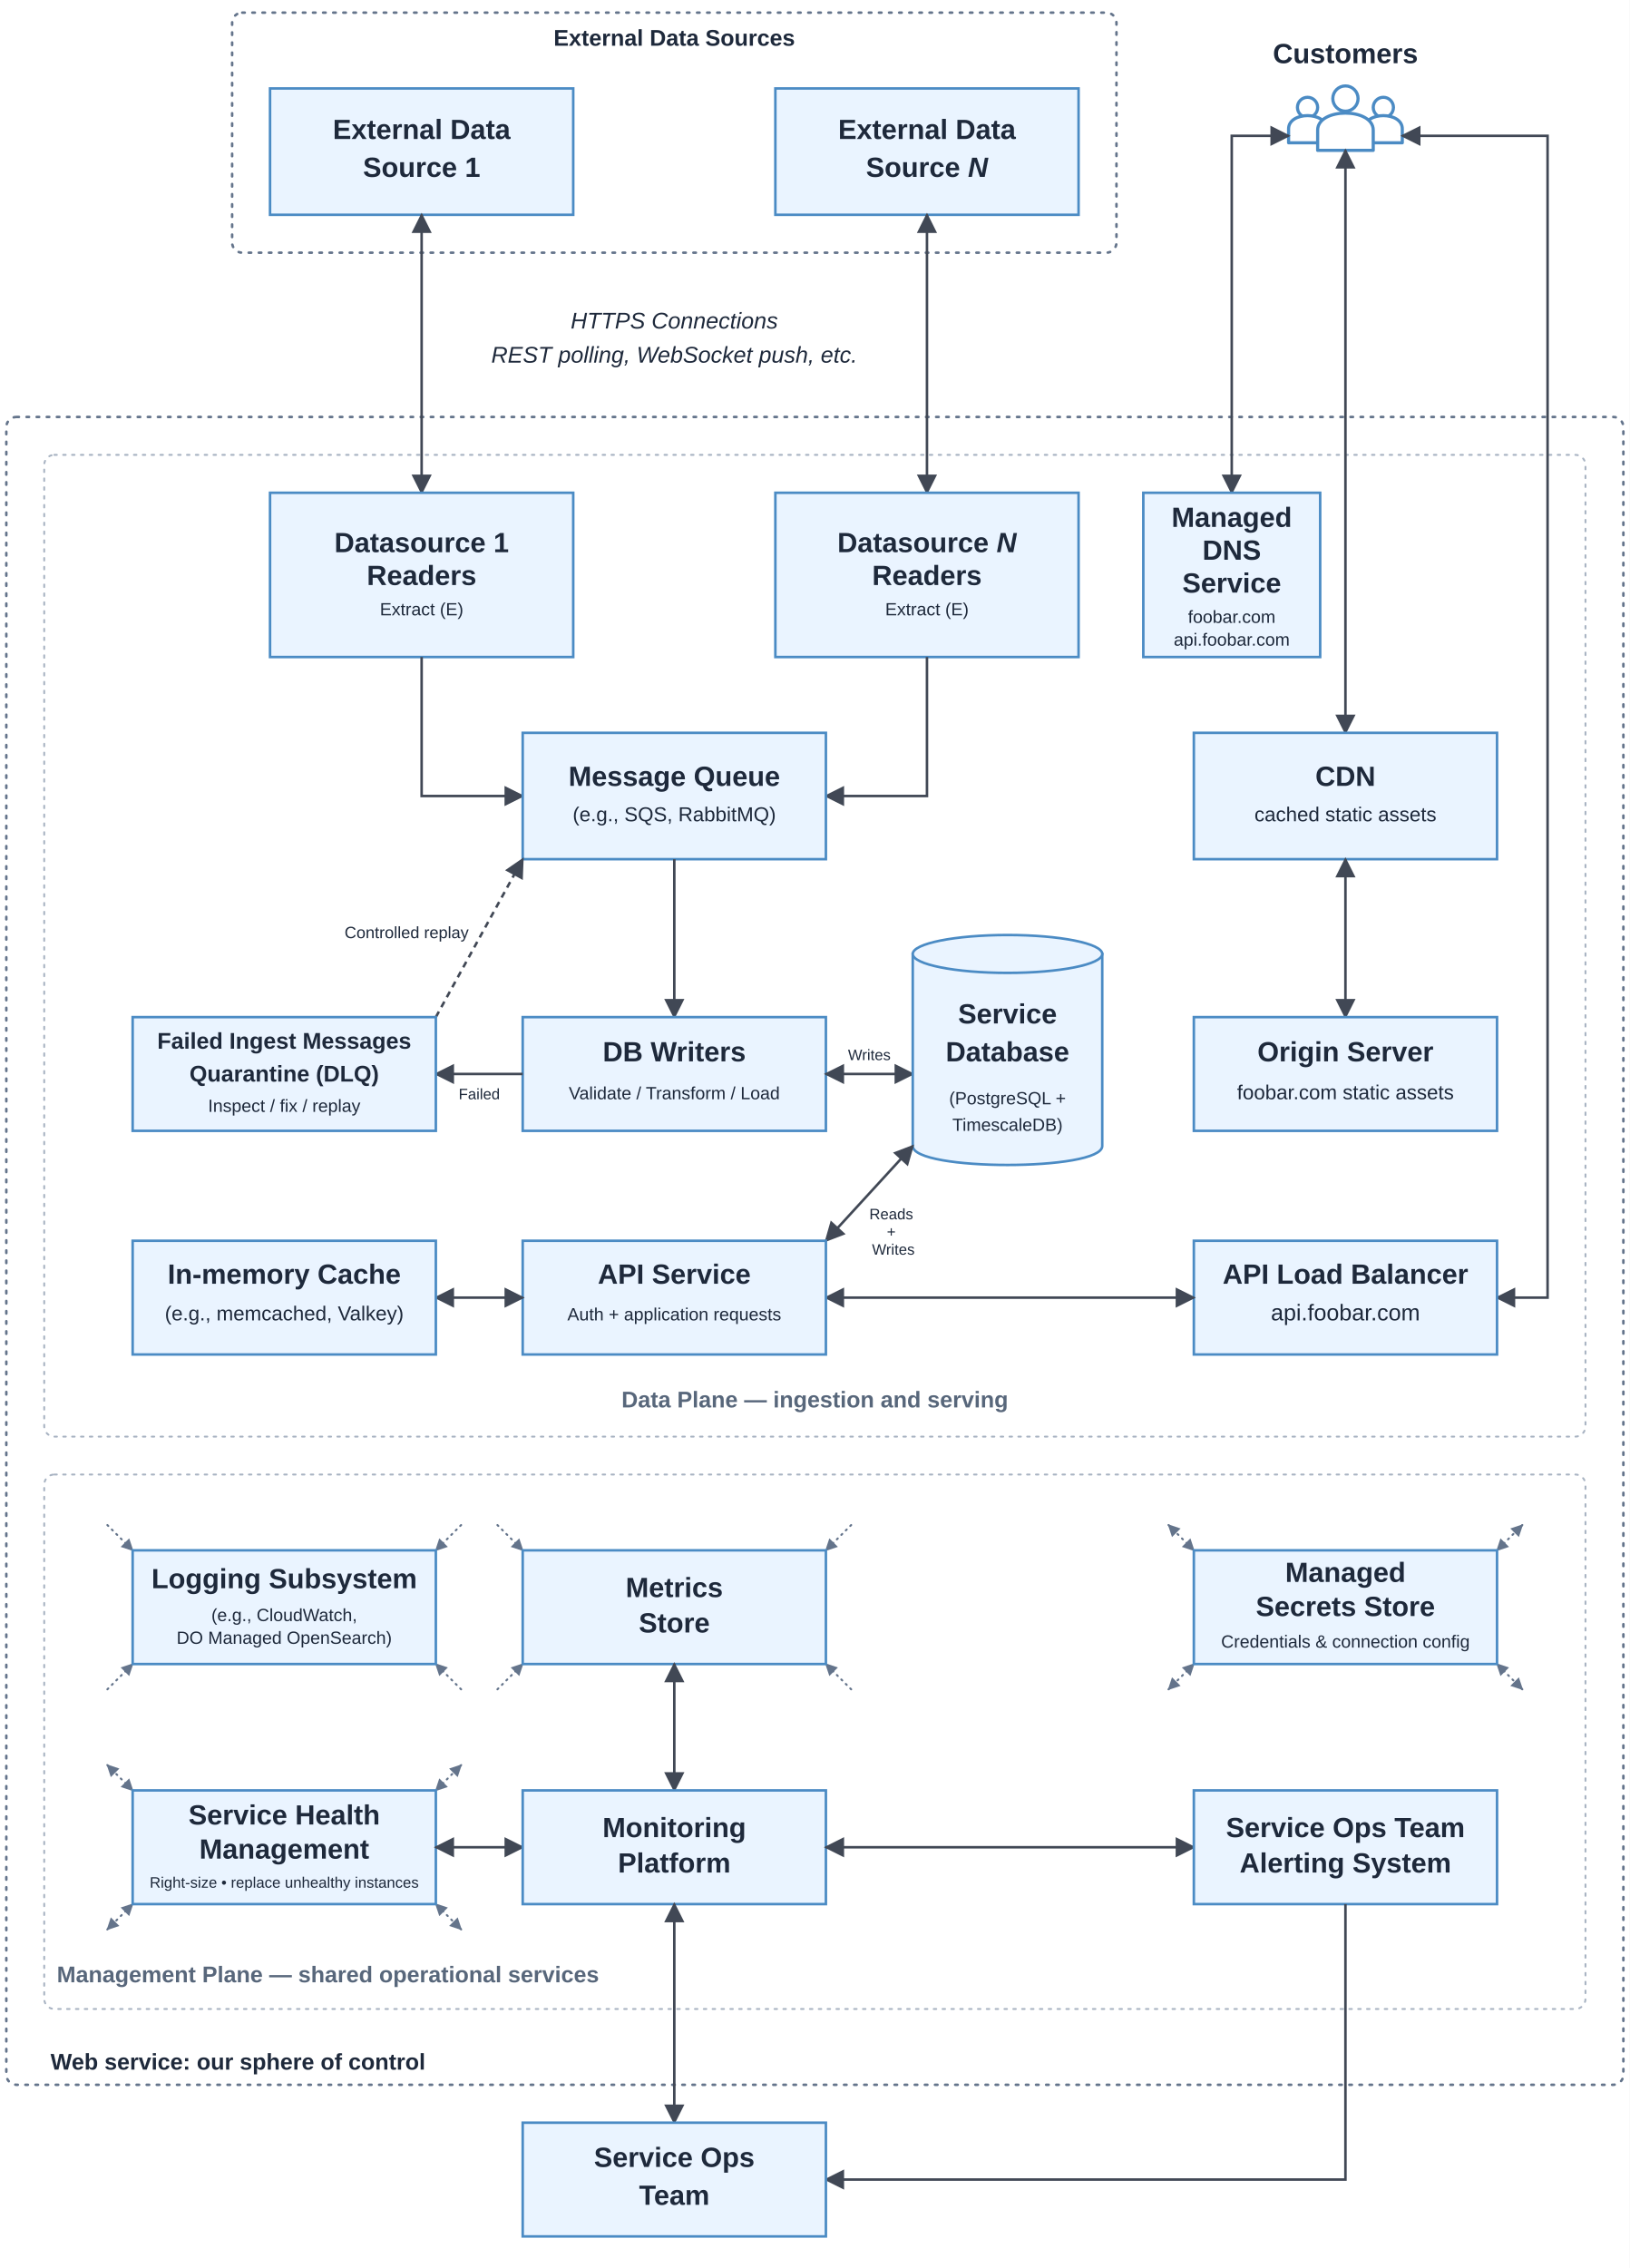
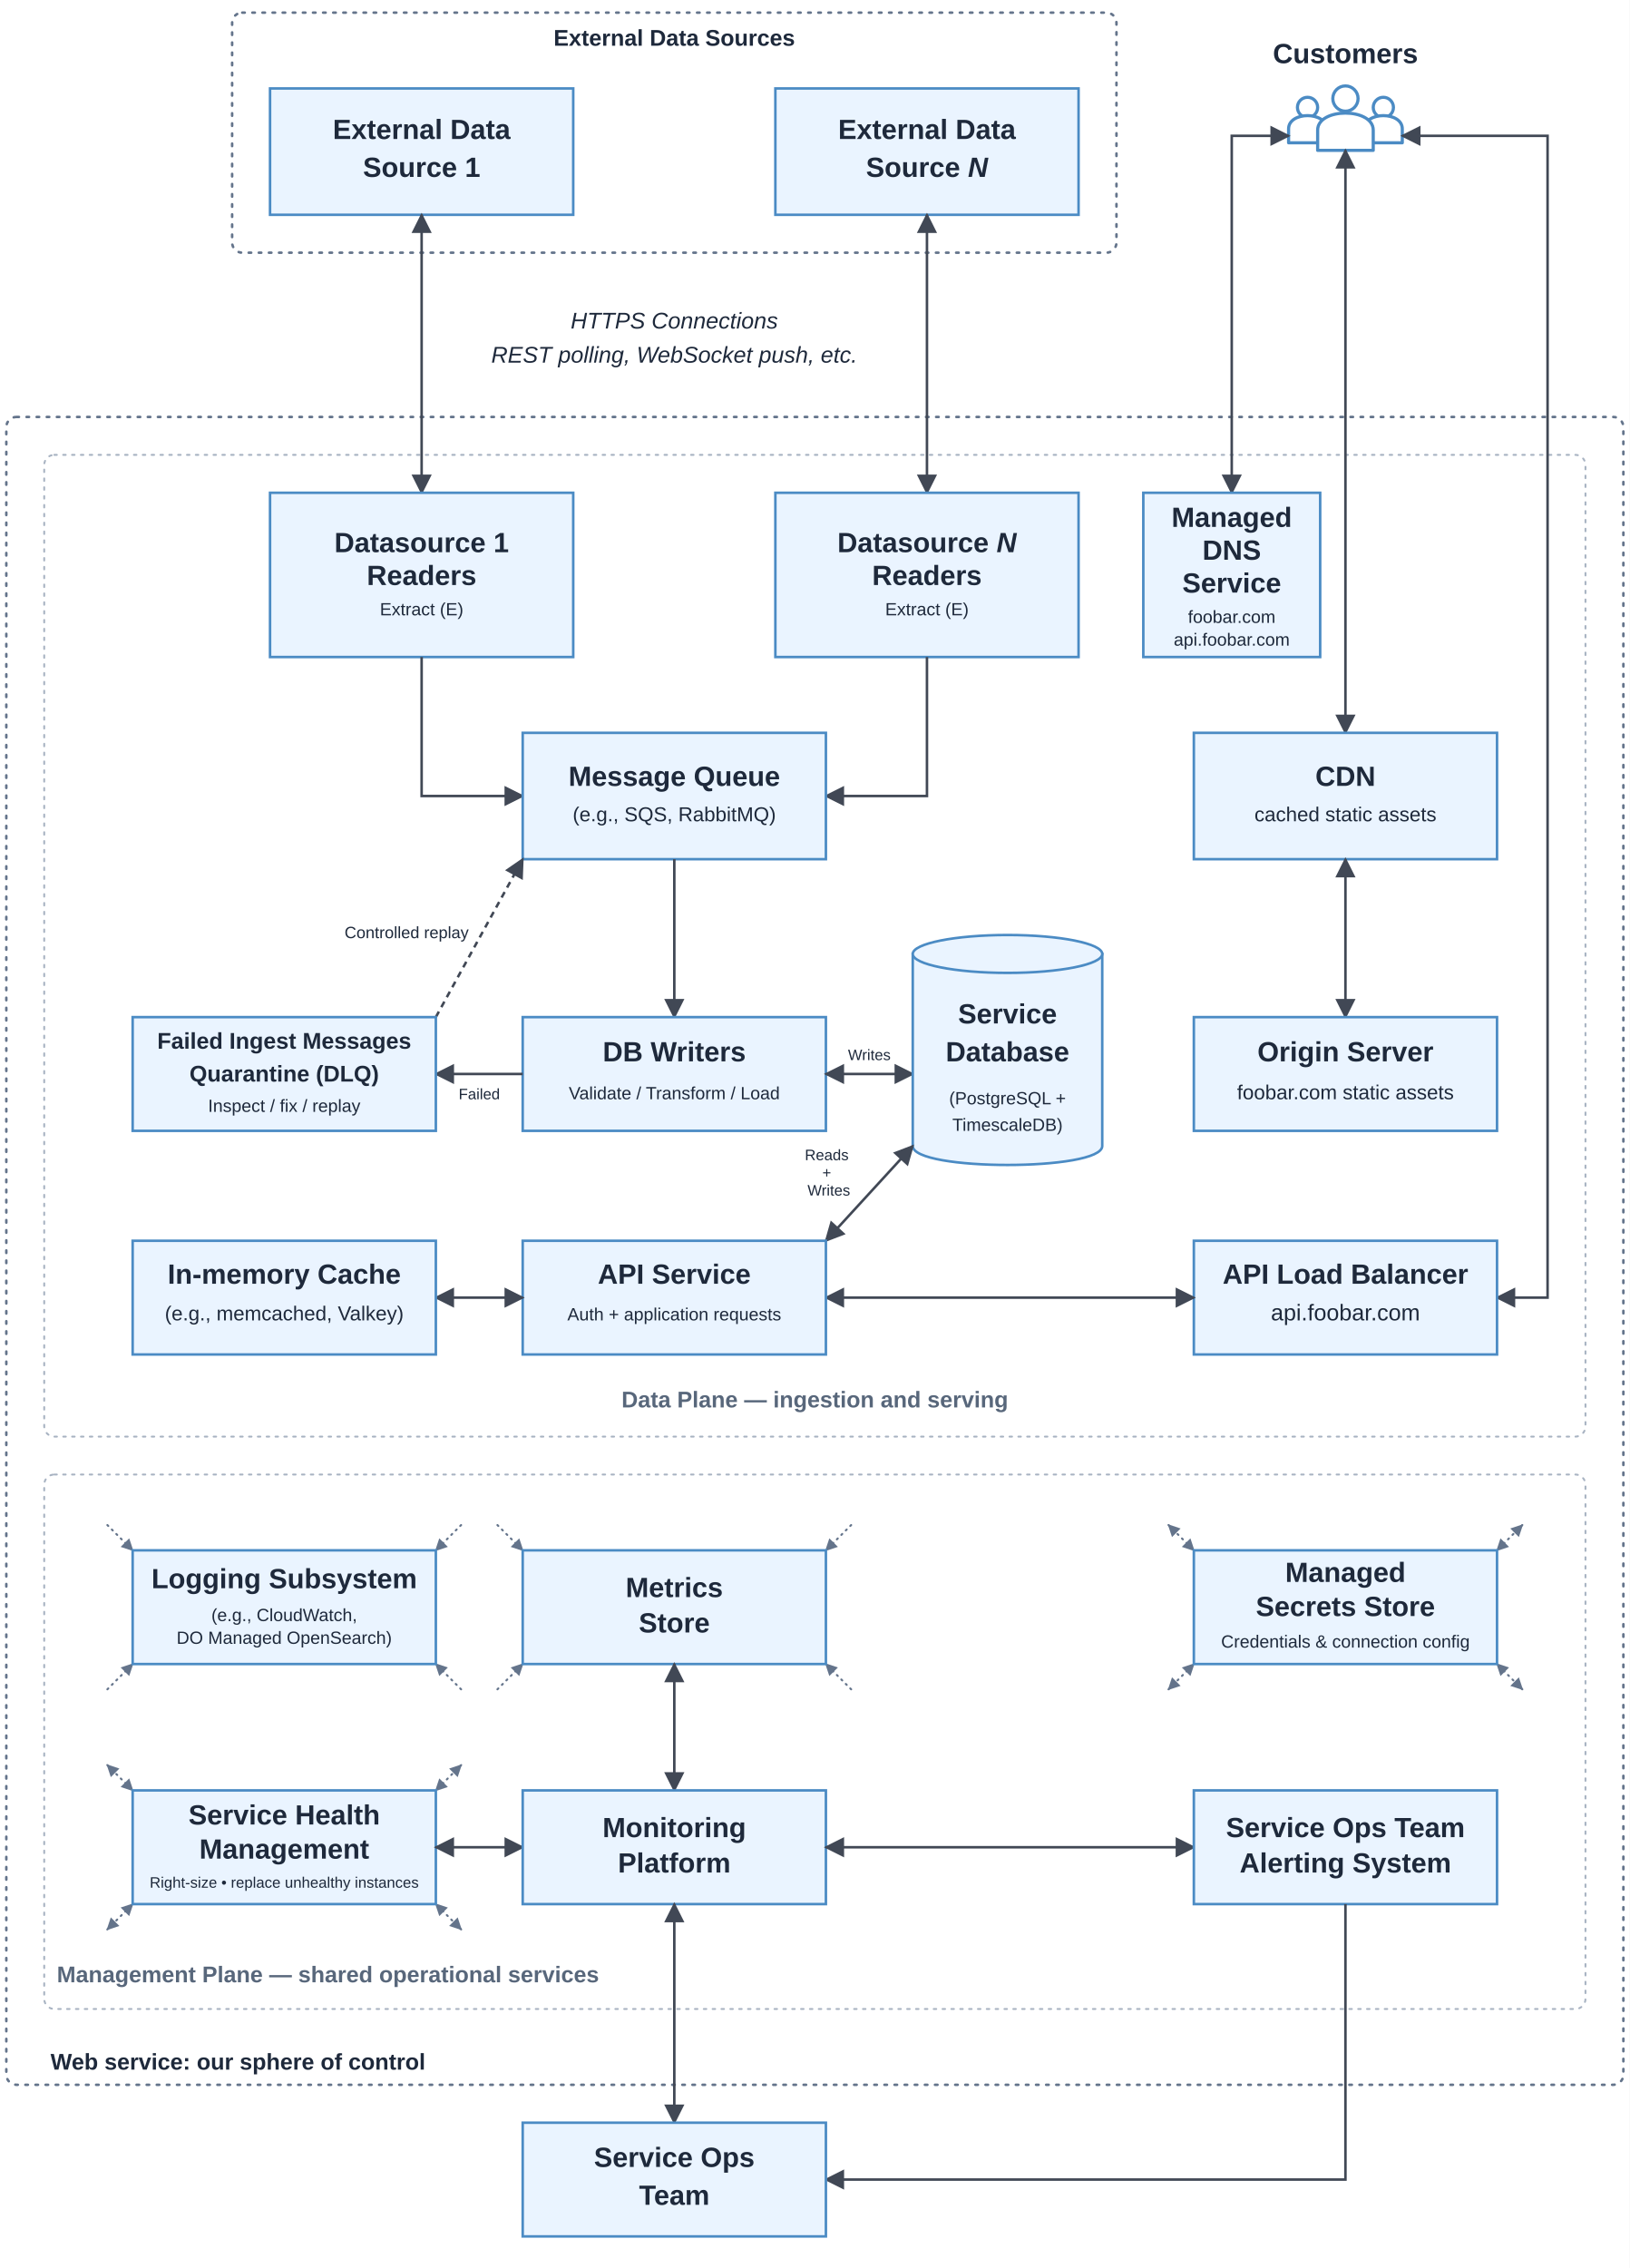
<svg xmlns="http://www.w3.org/2000/svg" width="1290" height="1795" viewBox="0 0 1290 1795" role="img" aria-labelledby="diagram-title diagram-description">
  <defs>
    <marker id="arrow" viewBox="0 0 10 10" refX="9" refY="5" markerWidth="8" markerHeight="8" orient="auto-start-reverse">
      <path d="M 0 0 L 10 5 L 0 10 Z" fill="#414855" />
    </marker>
    <marker id="log-arrow" viewBox="0 0 10 10" refX="9" refY="5" markerWidth="6" markerHeight="6" orient="auto-start-reverse">
      <path d="M 0 0 L 10 5 L 0 10 Z" fill="#64748b" />
    </marker>
  </defs>
  <style>
    text { font-family: Arial, Helvetica, sans-serif; fill: #1e293b; text-anchor: middle; }
    .plane { fill: none; stroke: #a8b3c2; stroke-width: 1.5; stroke-dasharray: 2 5; stroke-linecap: round; }
    .plane-label { font-size: 18px; font-weight: 600; fill: #58677b; }
    .node { fill: #eaf4ff; stroke: #4b8bc4; stroke-width: 2; }
    .title { font-size: 22px; font-weight: 600; }
    .detail { font-size: 18px; }
    .small { font-size: 16px; }
    .flow { fill: none; stroke: #414855; stroke-width: 2; marker-end: url(#arrow); }
    .both { marker-start: url(#arrow); }
    .replay { stroke-dasharray: 5 4; }
    .secrets-flow, .control-flow { fill: none; stroke: #64748b; stroke-width: 1.6; stroke-dasharray: 1 4; stroke-linecap: round; marker-start: url(#log-arrow); marker-end: url(#log-arrow); }
    .log-flow, .metric-flow { fill: none; stroke: #64748b; stroke-width: 1.6; stroke-dasharray: 1 4; stroke-linecap: round; marker-end: url(#log-arrow); }
  </style>
  <rect width="1290" height="1795" fill="#ffffff" />
  <g aria-label="External Data Sources">
    <rect x="183.75" y="10" width="700" height="190" rx="8" fill="none" stroke="#64748b" stroke-width="2" stroke-dasharray="2 6" stroke-linecap="round" />
    <text x="533.75" y="40" dominant-baseline="text-after-edge" style="font-size: 18px; font-weight: 600;">External Data Sources</text>
  </g>
  <g transform="translate(0, 30)">
    <g aria-label="External Data Source 1">
      <rect class="node" x="213.75" y="40" width="240" height="100" />
      <text class="title" x="333.75" y="80">External Data</text>
      <text class="title" x="333.75" y="110">Source 1</text>
    </g>
    <g aria-label="External Data Source N">
      <rect class="node" x="613.75" y="40" width="240" height="100" />
      <text class="title" x="733.75" y="80">External Data</text>
      <text class="title" x="733.75" y="110">Source <tspan font-style="italic">N</tspan>
      </text>
    </g>
    <g aria-label="Customers: multiple people">
      <g transform="translate(1065, 55)" fill="#ffffff" stroke="#4b8bc4" stroke-width="2.5" stroke-linecap="round" stroke-linejoin="round" aria-hidden="true">
        <circle cx="-30" cy="0" r="8" />
        <path d="M -45 28 V 17 C -45 3 -15 3 -15 17 V 28 Z" />
        <circle cx="30" cy="0" r="8" />
        <path d="M 15 28 V 17 C 15 3 45 3 45 17 V 28 Z" />
        <circle cx="0" cy="-7" r="10" />
        <path d="M -22 34 V 18 C -22 0 22 0 22 18 V 34 Z" />
      </g>
      <text class="title" x="1065" y="20">Customers</text>
    </g>
    <g transform="translate(0, 50)">
      <rect x="5" y="250" width="1280" height="1320" rx="8" fill="none" stroke="#64748b" stroke-width="2" stroke-dasharray="2 6" stroke-linecap="round" />
      <text x="40" y="1558" style="text-anchor: start; font-size: 18px; font-weight: 600;">Web service: our sphere of control</text>
      <g aria-label="Data Plane: ingestion and serving">
        <rect class="plane" x="35" y="280" width="1220" height="777" rx="8" />
        <text class="plane-label" x="645" y="1022" dominant-baseline="text-before-edge">Data Plane — ingestion and serving</text>
      </g>
      <g aria-label="Management Plane: shared operational services">
        <rect class="plane" x="35" y="1087" width="1220" height="423" rx="8" />
        <text class="plane-label" x="45" y="1477" dominant-baseline="text-before-edge" style="text-anchor: start;">Management Plane — shared operational services</text>
      </g>
      <path class="flow both" d="M 333.75 90 V 310" />
      <path class="flow both" d="M 733.75 90 V 310" />
      <g aria-label="HTTPS Connections: REST polling, WebSocket push, etc." font-style="italic">
        <text class="detail" x="533.75" y="180">HTTPS Connections</text>
        <text class="detail" x="533.75" y="207">REST polling, WebSocket push, etc.</text>
      </g>
      <path class="flow both" d="M 1065 39 V 500" />
      <path class="flow both" d="M 1020 27.5 H 975 V 310" />
      <path class="flow both" d="M 1110 27.5 H 1225 V 947 H 1185" />
      <g transform="translate(0, 30)">
        <g aria-label="Datasource 1 Readers">
          <rect class="node" x="213.75" y="280" width="240" height="130" />
          <text class="title" x="333.75" y="327">Datasource 1</text>
          <text class="title" x="333.75" y="353">Readers</text>
          <text x="333.75" y="377" style="font-size: 14px;">Extract (E)</text>
        </g>
        <g aria-label="Datasource N Readers">
          <rect class="node" x="613.75" y="280" width="240" height="130" />
          <text class="title" x="733.75" y="327">Datasource <tspan font-style="italic">N</tspan>
          </text>
          <text class="title" x="733.75" y="353">Readers</text>
          <text x="733.75" y="377" style="font-size: 14px;">Extract (E)</text>
        </g>
        <g aria-label="Managed DNS Service for foobar.com and api.foobar.com, lookaside lookup">
          <rect class="node" x="905" y="280" width="140" height="130" />
          <text class="title" x="975" y="307">Managed</text>
          <text class="title" x="975" y="333">DNS</text>
          <text class="title" x="975" y="359">Service</text>
          <text x="975" y="383" style="font-size: 14px;">foobar.com</text>
          <text x="975" y="401" style="font-size: 14px;">api.foobar.com</text>
        </g>
        <path class="flow" d="M 333.75 410 V 520 H 413.75" />
        <path class="flow" d="M 733.75 410 V 520 H 653.75" />
        <g transform="translate(0, 30)">
          <g aria-label="CDN for cached static assets">
            <rect class="node" x="945" y="440" width="240" height="100" />
            <text class="title" x="1065" y="482">CDN</text>
            <text class="small" x="1065" y="510">cached static assets</text>
          </g>
          <path class="flow both" d="M 1065 540 V 665" />
          <g aria-label="message queue">
            <rect class="node" x="413.75" y="440" width="240" height="100" />
            <text class="title" x="533.75" y="482">Message Queue</text>
            <text class="small" x="533.75" y="510">(e.g., SQS, RabbitMQ)</text>
          </g>
          <g aria-label="Origin Server for foobar.com static assets">
            <rect class="node" x="945" y="665" width="240" height="90" />
            <text class="title" x="1065" y="700">Origin Server</text>
            <text class="small" x="1065" y="730">foobar.com static assets</text>
          </g>
          <path class="flow" d="M 533.75 540 V 665" />
          <g aria-label="database writers">
            <rect class="node" x="413.75" y="665" width="240" height="90" />
            <text class="title" x="533.75" y="700">DB Writers</text>
            <text x="533.75" y="730" style="font-size: 14px;">Validate / Transform / Load</text>
          </g>
          <path class="flow" d="M 413.75 710 H 345" />
          <text x="379.375" y="730" style="font-size: 12px;">Failed</text>
          <path class="flow replay" d="M 345 665 L 413.75 540" />
          <text x="321.875" y="602.5" style="font-size: 13px;">Controlled replay</text>
          <g aria-label="Failed Ingest Messages / Quarantine, dead-letter queue">
            <rect class="node" x="105" y="665" width="240" height="90" />
            <text x="225" y="690" style="font-size: 18px; font-weight: 600;">Failed Ingest Messages</text>
            <text x="225" y="716" style="font-size: 18px; font-weight: 600;">Quarantine (DLQ)</text>
            <text x="225" y="740" style="font-size: 14px;">Inspect / fix / replay</text>
          </g>
          <path class="flow both" d="M 653.75 710 H 722.5" />
          <text x="688.125" y="699" style="font-size: 12px;">Writes</text>
          <g aria-label="Service database, PostgreSQL and TimescaleDB">
            <path class="node" d="M 722.5 615 V 767 C 722.5 787 872.5 787 872.5 767 V 615 Z" />
            <ellipse class="node" cx="797.5" cy="615" rx="75" ry="15" />
            <text class="title" x="797.5" y="670">Service</text>
            <text class="title" x="797.5" y="700">Database</text>
            <text x="797.5" y="734" style="font-size: 14px;">(PostgreSQL +</text>
            <text x="797.5" y="755" style="font-size: 14px;">TimescaleDB)</text>
          </g>
          <path class="flow both" d="M 653.75 842 L 722.5 767" />
-           <text x="707.141" y="825" style="font-size: 12px;">
-             <tspan x="707.141">Reads</tspan>
-             <tspan x="707.141" dy="14">+</tspan>
-             <tspan x="707.141" dy="14">Writes</tspan>
+           <text x="656.090" y="778.203" style="font-size: 12px;">
+             <tspan x="656.090">Reads</tspan>
+             <tspan x="656.090" dy="14">+</tspan>
+             <tspan x="656.090" dy="14">Writes</tspan>
          </text>
          <g aria-label="API Load Balancer for api.foobar.com">
            <rect class="node" x="945" y="842" width="240" height="90" />
            <text class="title" x="1065" y="876">API Load Balancer</text>
            <text class="detail" x="1065" y="905">api.foobar.com</text>
          </g>
          <path class="flow both" d="M 945 887 H 653.75" />
          <g aria-label="API Service: multiple server instances">
            <rect class="node" x="413.75" y="842" width="240" height="90" />
            <text class="title" x="533.75" y="876">API Service</text>
            <text x="533.75" y="905" style="font-size: 14px;">Auth + application requests</text>
          </g>
          <path class="flow both" d="M 413.75 887 H 345" />
          <g aria-label="In-memory cache, for example memcached or Valkey">
            <rect class="node" x="105" y="842" width="240" height="90" />
            <text class="title" x="225" y="876">In-memory Cache</text>
            <text class="small" x="225" y="905">(e.g., memcached, Valkey)</text>
          </g>
          <g transform="translate(0, -160)">
            <g transform="translate(255, 617)">
              <g aria-label="Components request and receive credentials from the Managed Secrets Store">
                <path class="secrets-flow" d="M 670 610 L 690 630" />
                <path class="secrets-flow" d="M 950 610 L 930 630" />
                <path class="secrets-flow" d="M 670 740 L 690 720" />
                <path class="secrets-flow" d="M 950 740 L 930 720" />
              </g>
              <g aria-label="Managed Secrets Store: credentials and connection configuration">
                <rect class="node" x="690" y="630" width="240" height="90" />
                <text class="title" x="810" y="655">Managed</text>
                <text class="title" x="810" y="682">Secrets Store</text>
                <text x="810" y="707" style="font-size: 14px;">Credentials &amp; connection config</text>
              </g>
            </g>
            <g transform="translate(-552.5, 617)">
              <g aria-label="Every component sends logs to the Logging Subsystem">
                <path class="log-flow" d="M 637.5 610 L 657.5 630" />
                <path class="log-flow" d="M 917.5 610 L 897.5 630" />
                <path class="log-flow" d="M 637.5 740 L 657.5 720" />
                <path class="log-flow" d="M 917.5 740 L 897.5 720" />
              </g>
              <g aria-label="Logging Subsystem">
                <rect class="node" x="657.5" y="630" width="240" height="90" />
                <text class="title" x="777.5" y="660">Logging Subsystem</text>
                <text x="777.5" y="686" style="font-size: 14px;">(e.g., CloudWatch,</text>
                <text x="777.5" y="704" style="font-size: 14px;">DO Managed OpenSearch)</text>
              </g>
            </g>
            <g transform="translate(348.75, 107)">
              <g aria-label="Metrics from every component reach the shared Metrics Store">
                <path class="metric-flow" d="M 45 1120 L 65 1140" />
                <path class="metric-flow" d="M 325 1120 L 305 1140" />
                <path class="metric-flow" d="M 45 1250 L 65 1230" />
                <path class="metric-flow" d="M 325 1250 L 305 1230" />
              </g>
              <g aria-label="Metrics Store">
                <rect class="node" x="65" y="1140" width="240" height="90" />
                <text class="title" x="185" y="1177">Metrics</text>
                <text class="title" x="185" y="1205">Store</text>
              </g>
            </g>
            <path class="flow both" d="M 533.75 1337 V 1437" />
            <g transform="translate(0, 297)">
              <g aria-label="Service Health Management: workload control and status">
                <path class="control-flow" d="M 85 1120 L 105 1140" />
                <path class="control-flow" d="M 365 1120 L 345 1140" />
                <path class="control-flow" d="M 85 1250 L 105 1230" />
                <path class="control-flow" d="M 365 1250 L 345 1230" />
              </g>
              <g aria-label="Service Health Management: right-size and replace unhealthy instances">
                <rect class="node" x="105" y="1140" width="240" height="90" />
                <text class="title" x="225" y="1167">Service Health</text>
                <text class="title" x="225" y="1194">Management</text>
                <text x="225" y="1217" style="font-size: 12px;">Right-size • replace unhealthy instances</text>
              </g>
              <path class="flow both" d="M 345 1185 H 413.75" />
              <g aria-label="Monitoring Platform">
                <rect class="node" x="413.75" y="1140" width="240" height="90" />
                <text class="title" x="533.75" y="1177">Monitoring</text>
                <text class="title" x="533.75" y="1205">Platform</text>
              </g>
              <path class="flow both" d="M 653.75 1185 H 945" />
              <g aria-label="Service Ops Team Alerting System">
                <rect class="node" x="945" y="1140" width="240" height="90" />
                <text class="title" x="1065" y="1177">Service Ops Team</text>
                <text class="title" x="1065" y="1205">Alerting System</text>
              </g>
            </g>
            <path class="flow both" d="M 533.75 1527 V 1700" />
            <path class="flow" d="M 1065 1527 V 1745 H 653.75" />
            <g aria-label="Service Ops Team">
              <rect class="node" x="413.75" y="1700" width="240" height="90" />
              <text class="title" x="533.75" y="1735">Service Ops</text>
              <text class="title" x="533.75" y="1765">Team</text>
            </g>
          </g>
        </g>
      </g>
    </g>
  </g>
</svg>
